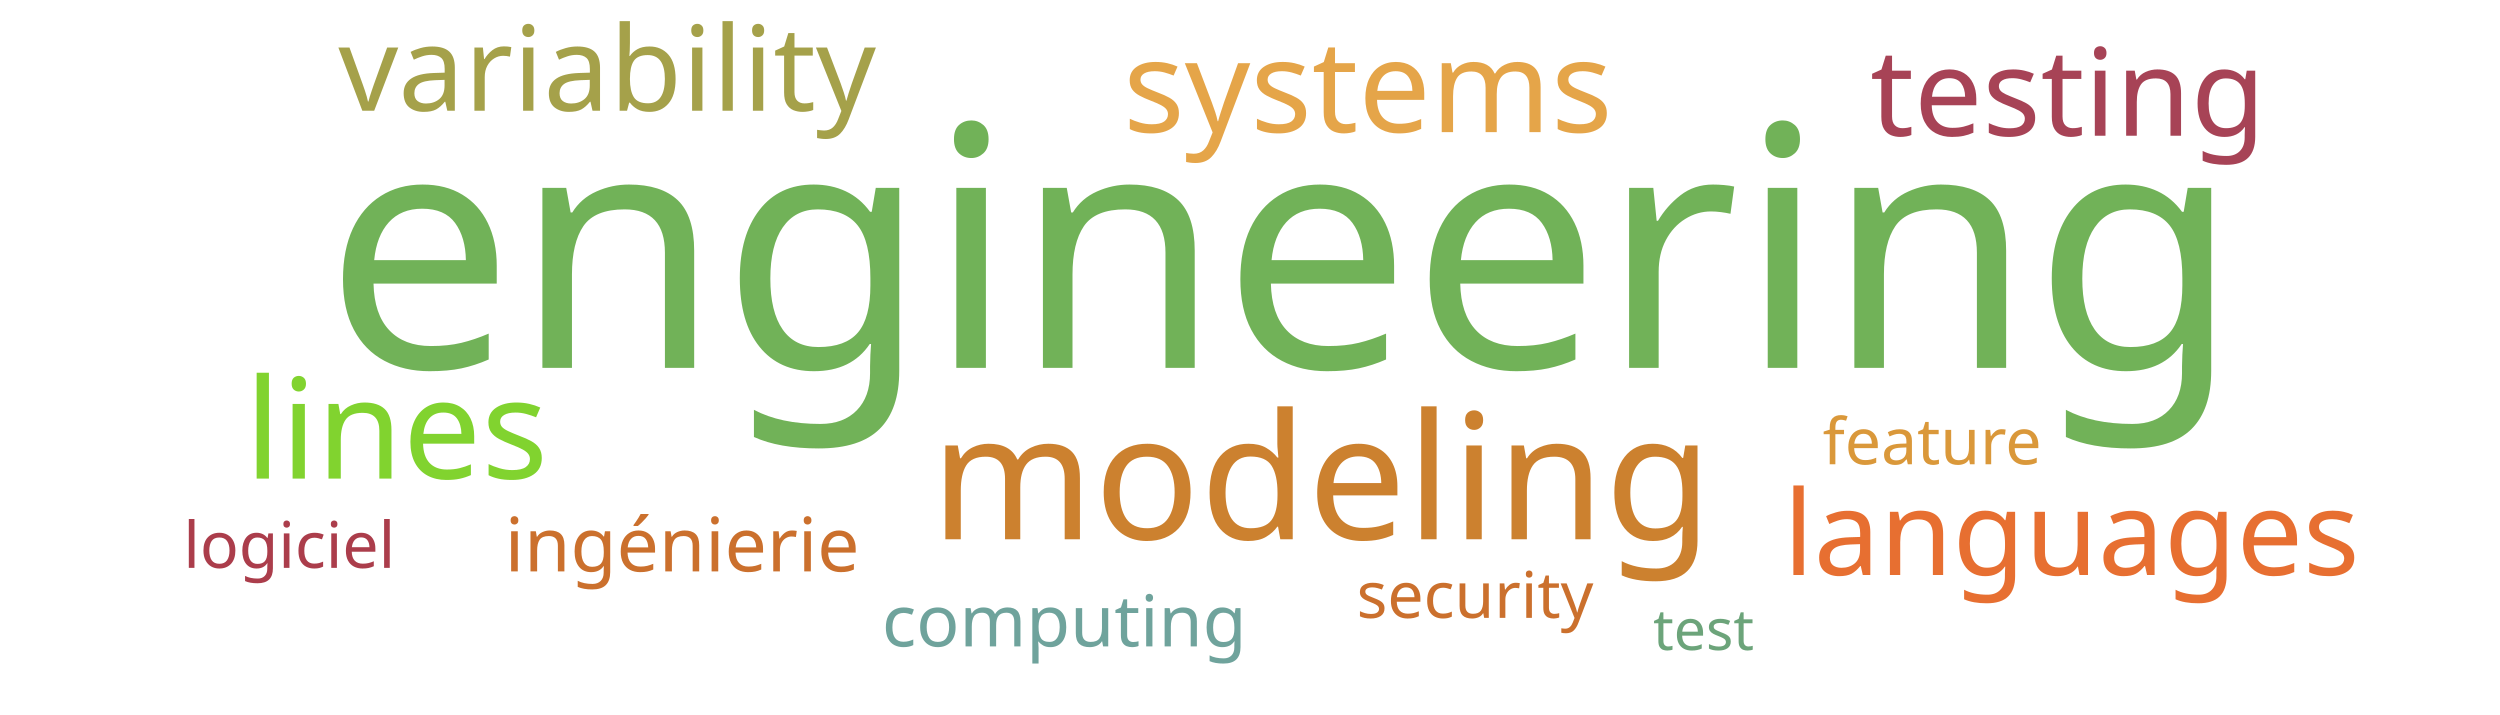
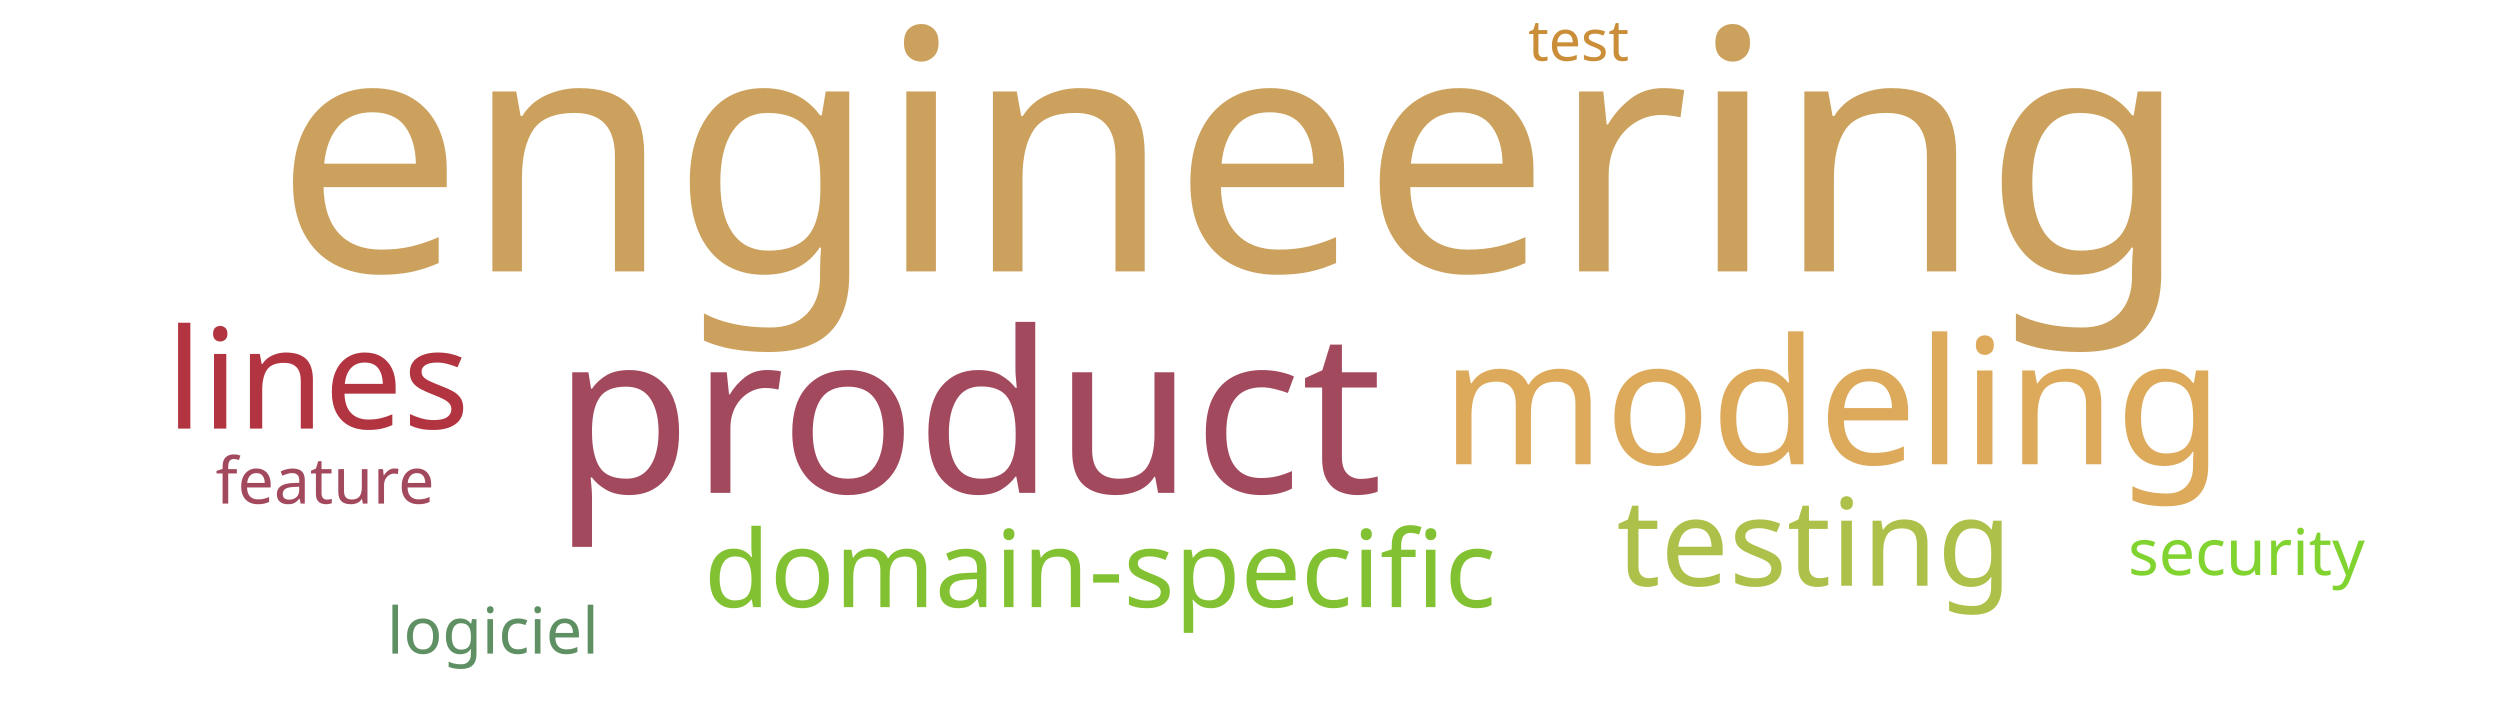
<svg xmlns="http://www.w3.org/2000/svg" width="700" height="200">
  <g transform="translate(350, 100)">
-     <text text-anchor="middle" style="font-family: Impact; font-size: 94px; fill: #71b258" transform="translate(9,3)rotate(0)">engineering</text>
-     <text text-anchor="middle" style="font-family: Impact; font-size: 49px; fill: #cc812f" transform="translate(20,51)rotate(0)">modeling</text>
-     <text text-anchor="middle" style="font-family: Impact; font-size: 39px; fill: #81d32f" transform="translate(-239,34)rotate(0)">lines</text>
-     <text text-anchor="middle" style="font-family: Impact; font-size: 36px; fill: #e5a549" transform="translate(33,-63)rotate(0)">systems</text>
-     <text text-anchor="middle" style="font-family: Impact; font-size: 34px; fill: #a74356" transform="translate(229,-62)rotate(0)">testing</text>
-     <text text-anchor="middle" style="font-family: Impact; font-size: 33px; fill: #a5a14a" transform="translate(-180,-69)rotate(0)">variability</text>
-     <text text-anchor="middle" style="font-family: Impact; font-size: 33px; fill: #e76f31" transform="translate(230,61)rotate(0)">languages</text>
-     <text text-anchor="middle" style="font-family: Impact; font-size: 21px; fill: #cb702d" transform="translate(-159,60)rotate(0)">ingénierie</text>
-     <text text-anchor="middle" style="font-family: Impact; font-size: 20px; fill: #6fa39c" transform="translate(-52,81)rotate(0)">computing</text>
-     <text text-anchor="middle" style="font-family: Impact; font-size: 18px; fill: #da983a" transform="translate(191,30)rotate(0)">feature</text>
-     <text text-anchor="middle" style="font-family: Impact; font-size: 18px; fill: #cb702d" transform="translate(63,73)rotate(0)">security</text>
-     <text text-anchor="middle" style="font-family: Impact; font-size: 18px; fill: #ab3d4b" transform="translate(-269,59)rotate(0)">logiciel</text>
-     <text text-anchor="middle" style="font-family: Impact; font-size: 16px; fill: #6ca47a" transform="translate(127,82)rotate(0)">test</text>
+     <text text-anchor="middle" style="font-family: Impact; font-size: 94px; fill: #cba15d" transform="translate(-5,-24)rotate(0)">engineering</text>
+     <text text-anchor="middle" style="font-family: Impact; font-size: 63px; fill: #a3495e" transform="translate(-79,38)rotate(0)">product</text>
+     <text text-anchor="middle" style="font-family: Impact; font-size: 49px; fill: #ddaa5c" transform="translate(163,30)rotate(0)">modeling</text>
+     <text text-anchor="middle" style="font-family: Impact; font-size: 39px; fill: #b23440" transform="translate(-261,20)rotate(0)">lines</text>
+     <text text-anchor="middle" style="font-family: Impact; font-size: 34px; fill: #adc14a" transform="translate(158,64)rotate(0)">testing</text>
+     <text text-anchor="middle" style="font-family: Impact; font-size: 30px; fill: #82c131" transform="translate(-42,70)rotate(0)">domain-specific</text>
+     <text text-anchor="middle" style="font-family: Impact; font-size: 18px; fill: #a3495e" transform="translate(-259,41)rotate(0)">feature</text>
+     <text text-anchor="middle" style="font-family: Impact; font-size: 18px; fill: #81d32f" transform="translate(279,61)rotate(0)">security</text>
+     <text text-anchor="middle" style="font-family: Impact; font-size: 18px; fill: #5e9063" transform="translate(-212,83)rotate(0)">logiciel</text>
+     <text text-anchor="middle" style="font-family: Impact; font-size: 16px; fill: #ca8e38" transform="translate(92,-83)rotate(0)">test</text>
  </g>
</svg>
